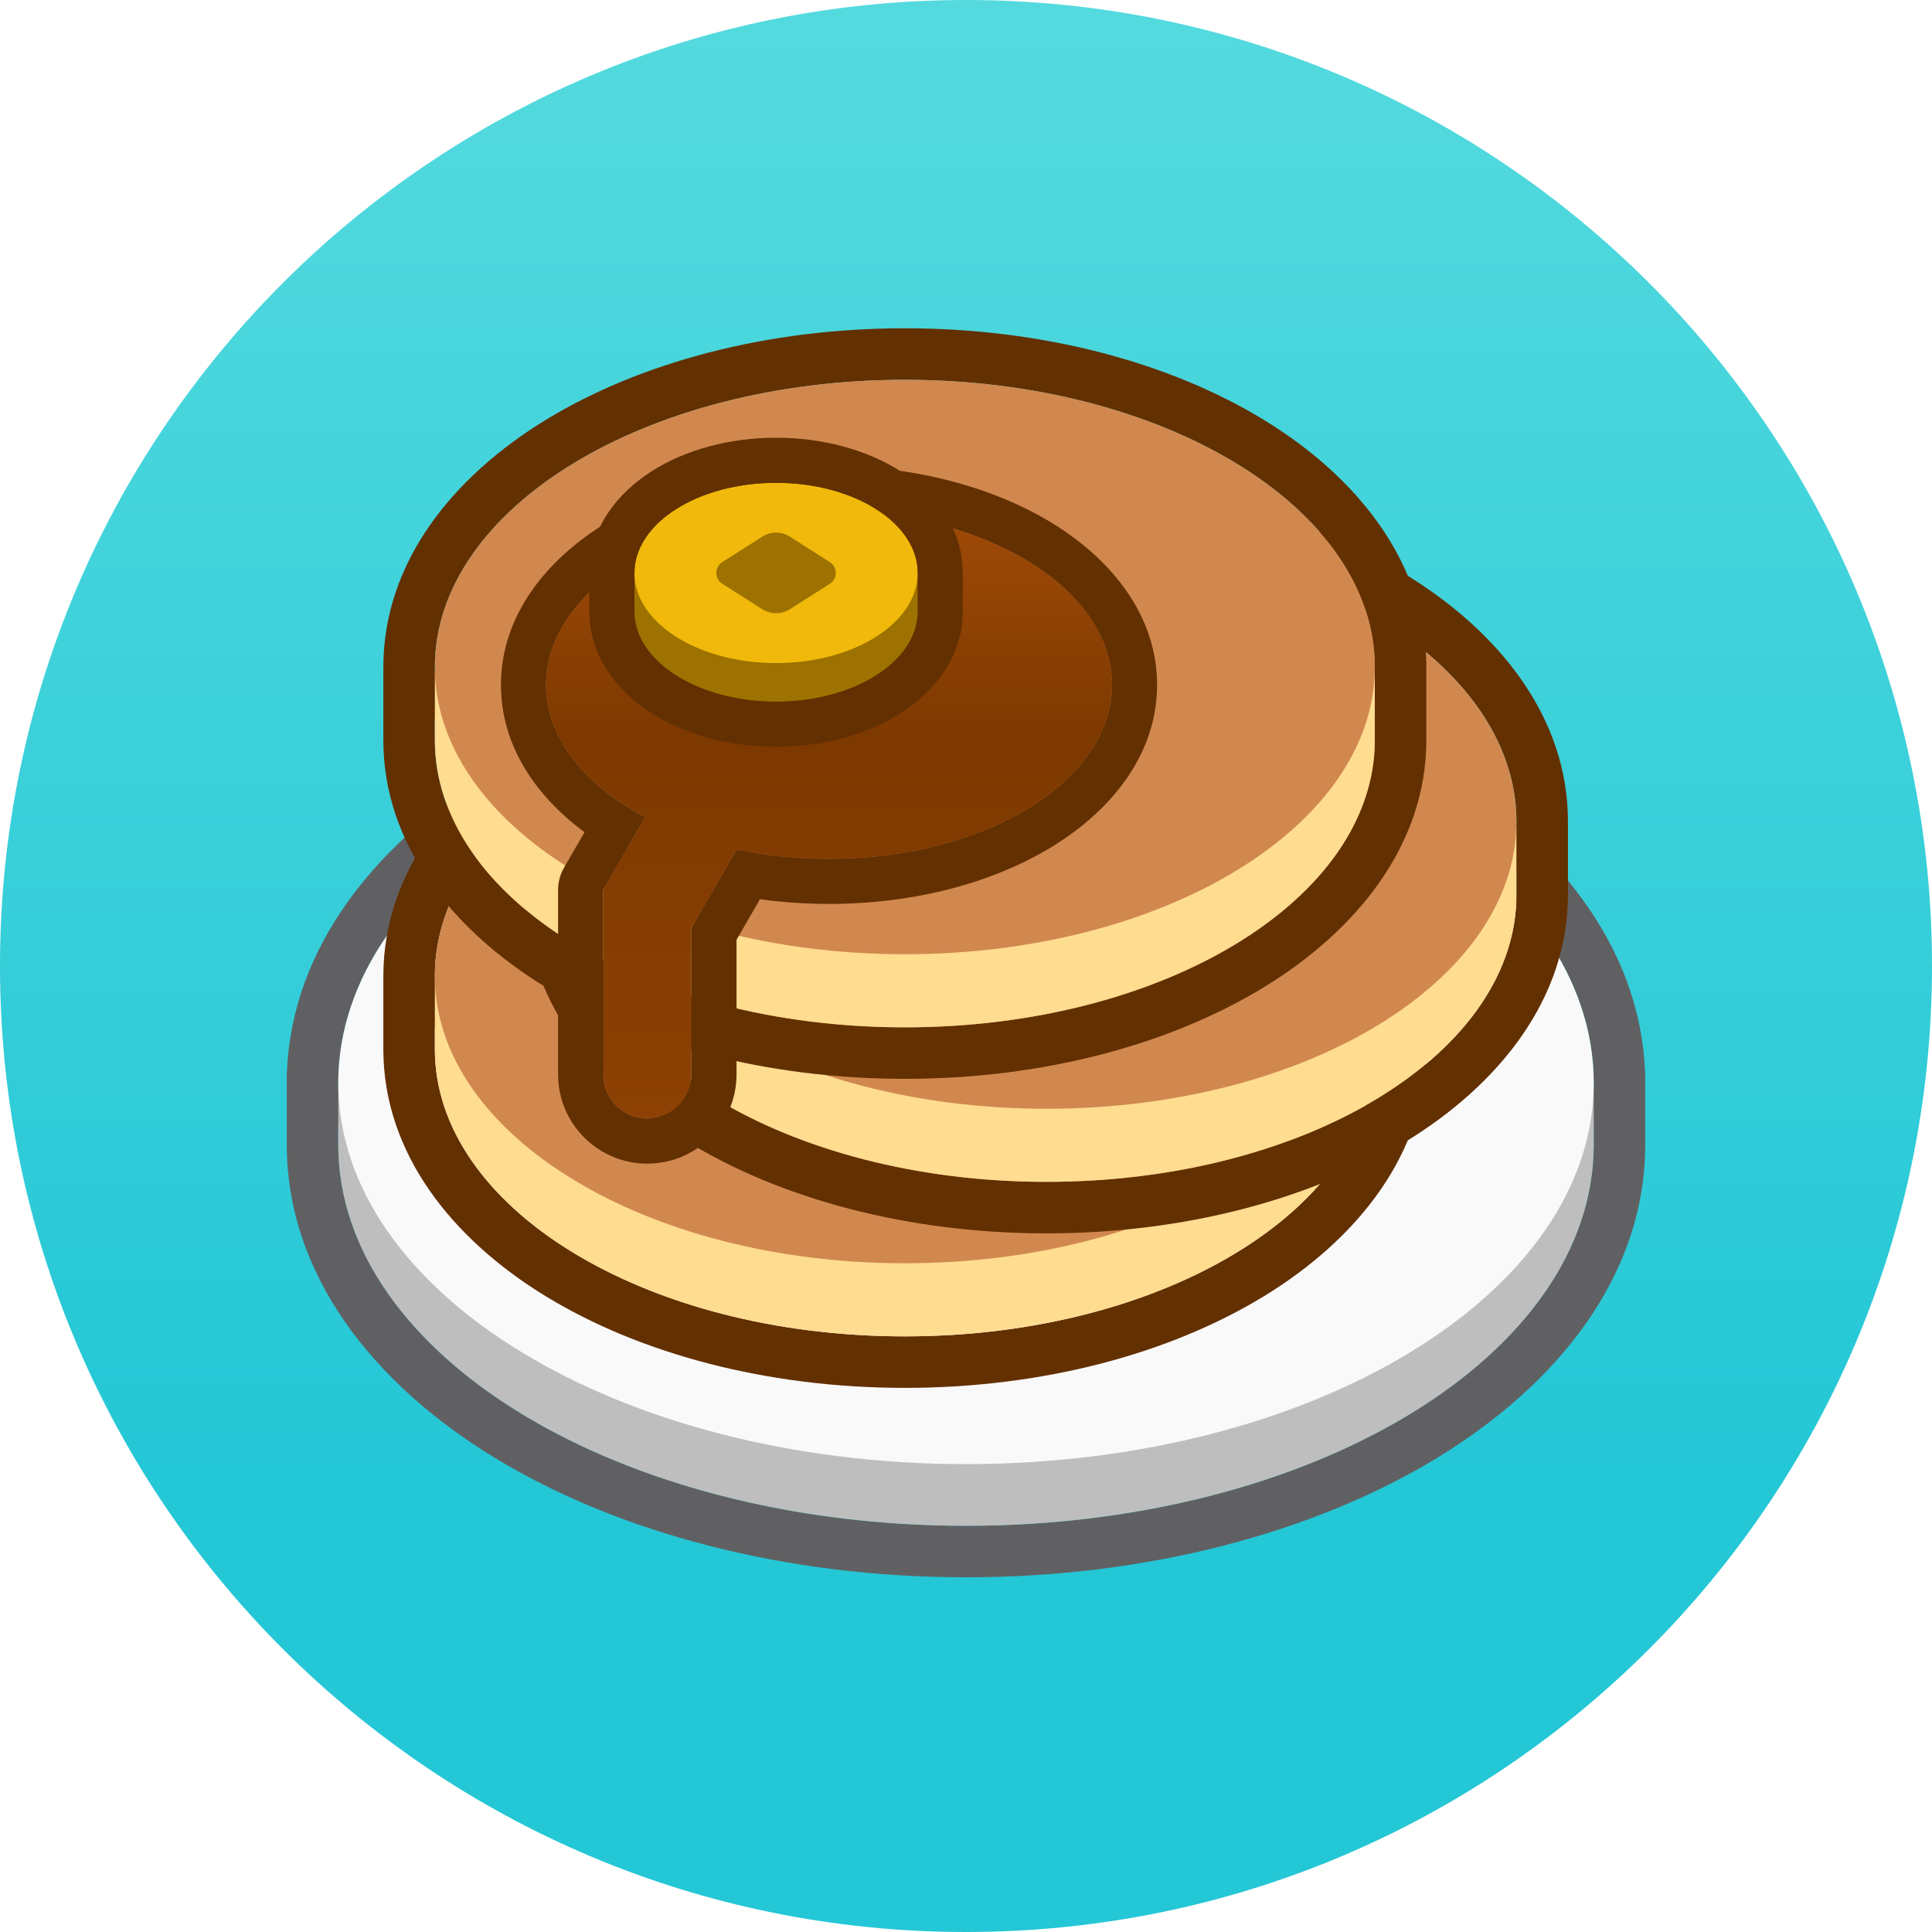
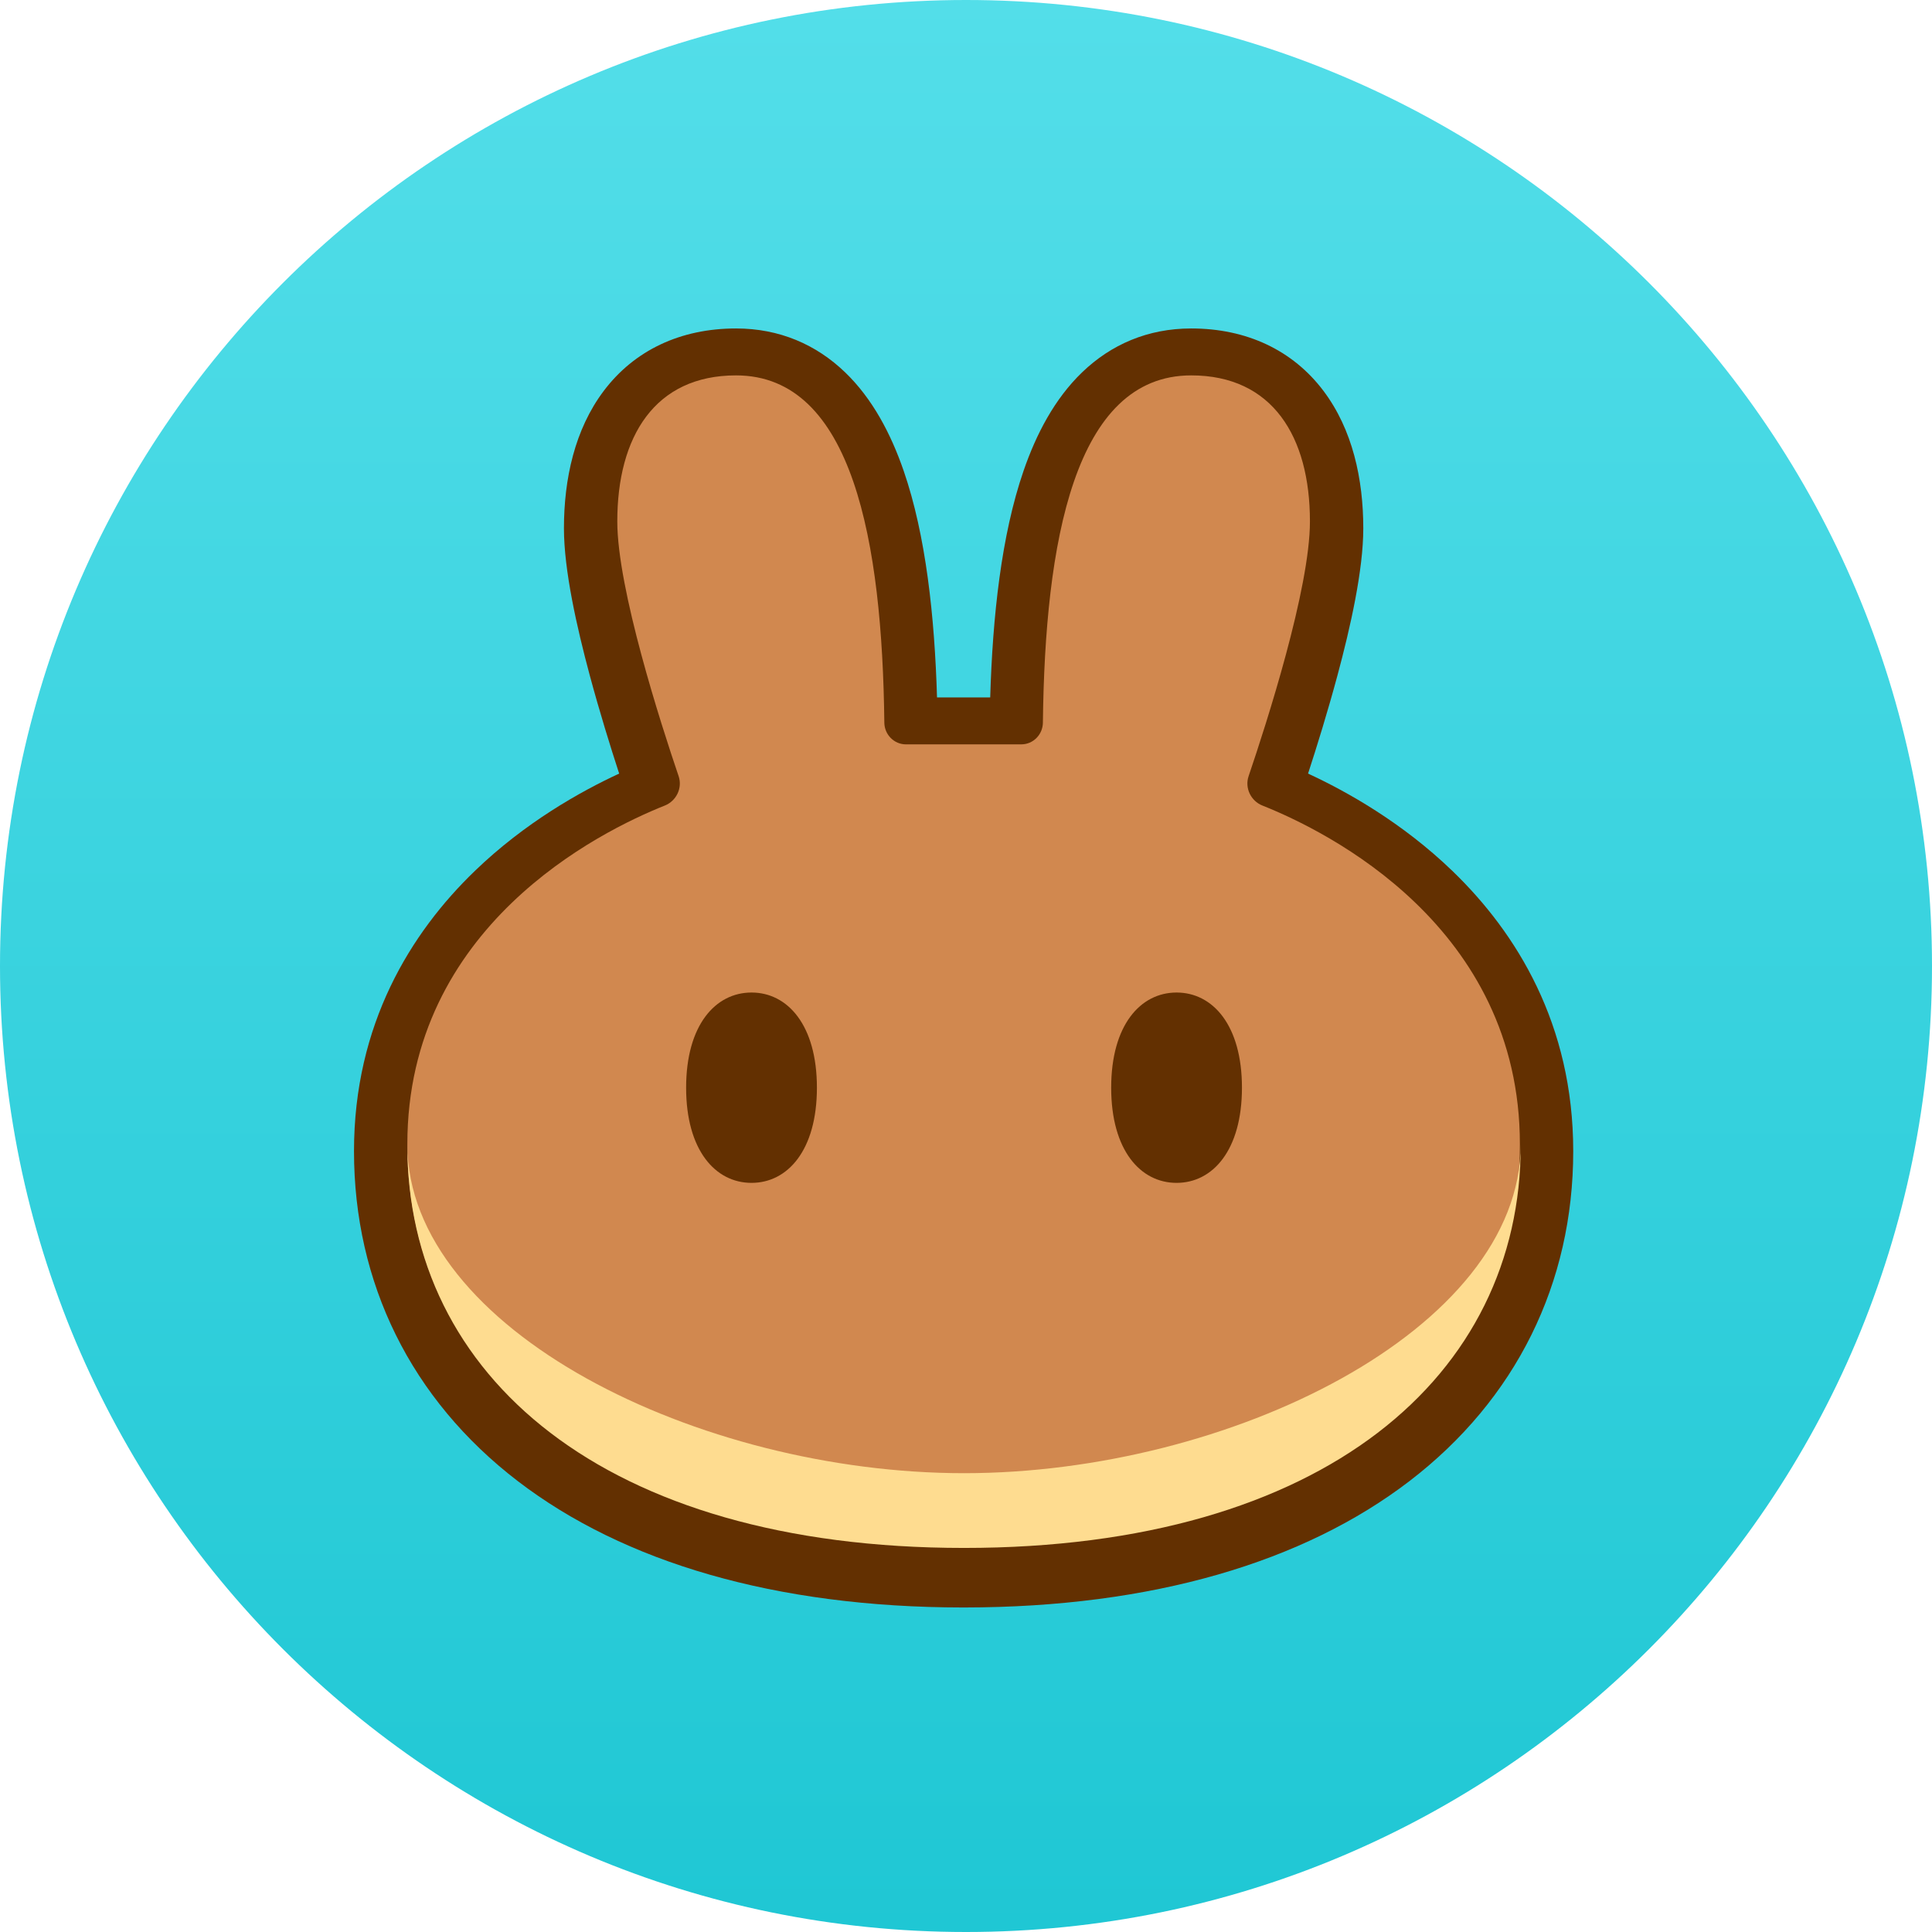
- <svg xmlns="http://www.w3.org/2000/svg" width="96" height="96" fill="none" viewBox="0 0 96 96">
-   <circle cx="48" cy="48" r="48" fill="url(#paint0_linear)" />
-   <path fill="#606063" fill-rule="evenodd" d="M16.822 53.274C16.813 53.453 16.809 53.633 16.809 53.813C16.809 54.496 16.869 55.169 16.985 55.833H16.809V56.878C16.809 57.388 16.842 57.893 16.908 58.392C18.178 68.143 31.614 75.816 48 75.816C64.386 75.816 77.822 68.143 79.092 58.392C79.158 57.893 79.191 57.388 79.191 56.878V55.833H79.016C79.131 55.169 79.191 54.496 79.191 53.813C79.191 53.633 79.187 53.453 79.178 53.274C78.708 43.064 64.929 34.876 48 34.876C31.071 34.876 17.292 43.064 16.822 53.274ZM14.26 53.274C14.492 47.044 18.725 41.812 24.617 38.235C30.724 34.526 38.998 32.316 48 32.316C57.002 32.316 65.276 34.526 71.383 38.235C77.275 41.812 81.508 47.044 81.74 53.274H81.75V56.878C81.75 63.344 77.444 68.776 71.383 72.457C65.276 76.165 57.002 78.375 48 78.375C38.998 78.375 30.724 76.165 24.617 72.457C18.556 68.776 14.25 63.344 14.25 56.878V53.274H14.26Z" clip-rule="evenodd" />
-   <path fill="#BEBEBE" d="M79.191 56.878C79.191 67.337 65.226 75.816 48 75.816C30.774 75.816 16.809 67.337 16.809 56.878V53.88H79.191V56.878Z" />
-   <path fill="#FAF9FA" d="M79.191 53.813C79.191 64.273 65.226 72.751 48 72.751C30.774 72.751 16.809 64.273 16.809 53.813C16.809 43.354 30.774 34.876 48 34.876C65.226 34.876 79.191 43.354 79.191 53.813Z" />
-   <path fill="#633001" fill-rule="evenodd" d="M21.608 48.464C21.608 48.475 21.608 48.487 21.608 48.499C21.608 49.36 21.733 50.204 21.972 51.023H21.608V52.132C21.608 52.621 21.648 53.105 21.727 53.582C22.916 60.783 32.864 66.403 44.961 66.403C57.057 66.403 67.005 60.783 68.194 53.582C68.273 53.105 68.314 52.621 68.314 52.132V51.023H67.95C68.182 50.226 68.307 49.406 68.314 48.569C68.314 48.546 68.314 48.523 68.314 48.499C68.314 48.487 68.314 48.475 68.314 48.464C68.282 40.598 57.839 34.227 44.961 34.227C32.083 34.227 21.639 40.598 21.608 48.464ZM19.049 48.464H19.048V52.132C19.048 57.302 22.467 61.568 27.113 64.407C31.803 67.273 38.119 68.963 44.961 68.963C51.802 68.963 58.118 67.273 62.808 64.407C67.454 61.568 70.873 57.302 70.873 52.132V48.579C70.873 48.552 70.873 48.526 70.873 48.499C70.873 43.329 67.454 39.063 62.808 36.224C58.118 33.358 51.802 31.668 44.961 31.668C38.12 31.668 31.803 33.358 27.113 36.224C22.478 39.056 19.064 43.309 19.049 48.464Z" clip-rule="evenodd" />
-   <path fill="#FEDC90" d="M68.314 52.132C68.314 60.014 57.858 66.404 44.961 66.404C32.063 66.404 21.608 60.014 21.608 52.132V48.784H68.314V52.132Z" />
-   <path fill="#D1884F" d="M68.314 48.499C68.314 56.381 57.858 62.771 44.961 62.771C32.063 62.771 21.608 56.381 21.608 48.499C21.608 40.617 32.063 34.227 44.961 34.227C57.858 34.227 68.314 40.617 68.314 48.499Z" />
-   <path fill="#633001" fill-rule="evenodd" d="M28.646 40.786C28.646 40.797 28.646 40.809 28.646 40.821C28.646 41.682 28.771 42.526 29.01 43.345H28.646V44.454C28.646 44.944 28.686 45.427 28.765 45.904C29.954 53.105 39.902 58.725 51.999 58.725C64.095 58.725 74.043 53.105 75.233 45.904C75.311 45.427 75.352 44.944 75.352 44.454V43.345H74.988C75.221 42.548 75.345 41.728 75.352 40.892C75.352 40.868 75.352 40.845 75.352 40.821C75.352 40.809 75.352 40.797 75.352 40.786C75.32 32.92 64.877 26.55 51.999 26.55C39.121 26.55 28.677 32.92 28.646 40.786ZM26.087 40.786H26.086V44.454C26.086 49.624 29.505 53.89 34.151 56.729C38.841 59.595 45.157 61.285 51.999 61.285C58.84 61.285 65.156 59.595 69.846 56.729C74.492 53.89 77.911 49.624 77.911 44.454V40.901C77.911 40.874 77.911 40.848 77.911 40.821C77.911 35.651 74.493 31.385 69.846 28.546C65.156 25.68 58.84 23.99 51.999 23.99C45.158 23.99 38.841 25.68 34.151 28.546C29.516 31.379 26.102 35.632 26.087 40.786Z" clip-rule="evenodd" />
-   <path fill="#FEDC90" d="M75.351 44.454C75.351 52.336 64.896 58.726 51.998 58.726C39.101 58.726 28.645 52.336 28.645 44.454V41.106H75.351V44.454Z" />
-   <path fill="#D1884F" d="M75.351 40.821C75.351 48.703 64.896 55.093 51.998 55.093C39.101 55.093 28.645 48.703 28.645 40.821C28.645 32.939 39.101 26.55 51.998 26.55C64.896 26.55 75.351 32.939 75.351 40.821Z" />
-   <path fill="#633001" fill-rule="evenodd" d="M21.608 33.108C21.608 33.12 21.608 33.132 21.608 33.143C21.608 34.005 21.733 34.848 21.972 35.667H21.608V36.776C21.608 37.266 21.648 37.749 21.727 38.226C22.916 45.427 32.864 51.048 44.961 51.048C57.057 51.048 67.005 45.427 68.194 38.226C68.273 37.749 68.314 37.266 68.314 36.776V35.667H67.95C68.182 34.87 68.307 34.05 68.314 33.214C68.314 33.19 68.314 33.167 68.314 33.143C68.314 33.132 68.314 33.12 68.314 33.108C68.282 25.242 57.839 18.872 44.961 18.872C32.083 18.872 21.639 25.242 21.608 33.108ZM19.049 33.108H19.048V36.776C19.048 41.946 22.467 46.212 27.113 49.051C31.803 51.918 38.119 53.607 44.961 53.607C51.802 53.607 58.118 51.918 62.808 49.051C67.454 46.212 70.873 41.946 70.873 36.776V33.223C70.873 33.197 70.873 33.17 70.873 33.143C70.873 27.973 67.454 23.707 62.808 20.868C58.118 18.002 51.802 16.312 44.961 16.312C38.12 16.312 31.803 18.002 27.113 20.868C22.478 23.701 19.064 27.954 19.049 33.108Z" clip-rule="evenodd" />
-   <path fill="#FEDC90" d="M68.314 36.776C68.314 44.658 57.858 51.048 44.961 51.048C32.063 51.048 21.608 44.658 21.608 36.776V33.428H68.314V36.776Z" />
-   <path fill="#D1884F" d="M68.314 33.143C68.314 41.025 57.858 47.415 44.961 47.415C32.063 47.415 21.608 41.025 21.608 33.143C21.608 25.261 32.063 18.872 44.961 18.872C57.858 18.872 68.314 25.261 68.314 33.143Z" />
-   <path fill="url(#paint1_linear)" fill-rule="evenodd" d="M27.132 34.031C27.132 36.663 29.044 39.02 32.061 40.605L29.971 44.225L29.971 44.226H29.971V53.388C29.971 54.599 30.953 55.581 32.164 55.581C33.376 55.581 34.358 54.599 34.358 53.388V46.101L36.606 42.206C38.044 42.511 39.588 42.677 41.194 42.677C48.96 42.677 55.256 38.806 55.256 34.031C55.256 29.256 48.96 25.386 41.194 25.386C33.428 25.386 27.132 29.256 27.132 34.031Z" clip-rule="evenodd" />
-   <path fill="#633001" fill-rule="evenodd" d="M32.06 40.605C31.726 40.43 31.406 40.245 31.1 40.051C28.644 38.494 27.132 36.371 27.132 34.031C27.132 29.256 33.428 25.386 41.194 25.386C48.96 25.386 55.256 29.256 55.256 34.031C55.256 38.806 48.96 42.677 41.194 42.677C39.587 42.677 38.044 42.511 36.606 42.206L34.358 46.101V53.388C34.358 54.599 33.376 55.581 32.164 55.581C30.953 55.581 29.971 54.599 29.971 53.388V44.226L32.06 40.605ZM27.731 44.264V53.388C27.731 55.836 29.716 57.821 32.164 57.821C34.612 57.821 36.597 55.836 36.597 53.388V46.701L37.763 44.681C38.871 44.836 40.019 44.916 41.194 44.916C45.423 44.916 49.358 43.867 52.31 42.052C55.225 40.26 57.495 37.487 57.495 34.031C57.495 30.575 55.225 27.802 52.31 26.01C49.358 24.196 45.423 23.146 41.194 23.146C36.965 23.146 33.029 24.196 30.078 26.01C27.163 27.802 24.892 30.575 24.892 34.031C24.892 37.065 26.63 39.562 29.044 41.352L28.047 43.079C27.952 43.238 27.876 43.41 27.822 43.592C27.757 43.813 27.727 44.04 27.731 44.264Z" clip-rule="evenodd" />
-   <path fill="#9E7200" d="M31.525 30.389C31.525 32.862 34.676 34.867 38.563 34.867C42.45 34.867 45.601 32.862 45.601 30.389C45.601 27.915 42.45 25.91 38.563 25.91C34.676 25.91 31.525 27.915 31.525 30.389Z" />
-   <path fill="#9E7200" d="M31.525 28.469H45.601V30.389H31.525V28.469Z" />
-   <path fill="#F0B90B" d="M31.525 28.469C31.525 30.943 34.676 32.948 38.563 32.948C42.45 32.948 45.601 30.943 45.601 28.469C45.601 25.996 42.45 23.99 38.563 23.99C34.676 23.99 31.525 25.996 31.525 28.469Z" />
-   <path fill="#9E7200" d="M35.892 27.929L37.876 26.667C38.295 26.4 38.831 26.4 39.25 26.667L41.233 27.929C41.629 28.181 41.629 28.758 41.233 29.009L39.25 30.271C38.831 30.538 38.295 30.538 37.876 30.271L35.892 29.009C35.497 28.758 35.497 28.181 35.892 27.929Z" />
-   <path fill="#633001" fill-rule="evenodd" d="M32.384 23.413C34.069 22.341 36.259 21.751 38.563 21.751C40.867 21.751 43.057 22.341 44.742 23.413C46.4 24.468 47.84 26.201 47.84 28.469V30.389C47.84 32.657 46.4 34.39 44.742 35.445C43.057 36.517 40.867 37.107 38.563 37.107C36.259 37.107 34.069 36.517 32.384 35.445C30.726 34.39 29.286 32.657 29.286 30.389V28.469C29.286 26.201 30.726 24.468 32.384 23.413ZM38.563 23.99C34.676 23.99 31.525 25.996 31.525 28.469V30.389C31.525 32.862 34.676 34.867 38.563 34.867C42.45 34.867 45.601 32.862 45.601 30.389V28.469C45.601 25.996 42.45 23.99 38.563 23.99Z" clip-rule="evenodd" />
+ <svg xmlns="http://www.w3.org/2000/svg" width="96" height="96" viewBox="0 0 96 96" fill="none">
+   <circle cx="48" cy="48" r="48" fill="url(#cake_logo_gradeint)" />
+   <path fill-rule="evenodd" clip-rule="evenodd" d="M47.858 79.875C38.516 79.868 30.991 77.626 25.734 73.6C20.413 69.525 17.59 63.743 17.59 57.2C17.59 50.896 20.407 46.35 23.594 43.277C26.091 40.869 28.847 39.327 30.766 38.439C30.332 37.108 29.791 35.364 29.306 33.563C28.658 31.153 28.022 28.326 28.022 26.254C28.022 23.802 28.557 21.339 29.999 19.425C31.522 17.404 33.815 16.321 36.573 16.321C38.729 16.321 40.559 17.12 41.992 18.5C43.362 19.818 44.273 21.57 44.903 23.395C46.009 26.603 46.44 30.633 46.56 34.655H49.203C49.323 30.633 49.754 26.603 50.86 23.395C51.489 21.57 52.401 19.818 53.771 18.5C55.204 17.12 57.034 16.321 59.19 16.321C61.948 16.321 64.241 17.404 65.764 19.425C67.206 21.339 67.741 23.802 67.741 26.254C67.741 28.326 67.105 31.153 66.457 33.563C65.972 35.364 65.431 37.108 64.997 38.439C66.916 39.327 69.672 40.869 72.169 43.277C75.356 46.35 78.173 50.896 78.173 57.2C78.173 63.743 75.35 69.525 70.029 73.6C64.772 77.626 57.247 79.868 47.905 79.875H47.858Z" fill="#633001" />
+   <path d="M36.573 18.653C32.533 18.653 30.673 21.698 30.673 25.909C30.673 29.256 32.834 35.959 33.721 38.569C33.92 39.156 33.606 39.799 33.035 40.027C29.797 41.316 20.241 46.039 20.241 56.855C20.241 68.248 29.952 76.838 47.86 76.852C47.867 76.852 47.874 76.852 47.881 76.852C47.889 76.852 47.896 76.852 47.903 76.852C65.811 76.838 75.522 68.248 75.522 56.855C75.522 46.039 65.966 41.316 62.728 40.027C62.156 39.799 61.843 39.156 62.042 38.569C62.929 35.959 65.09 29.256 65.09 25.909C65.09 21.698 63.23 18.653 59.19 18.653C53.374 18.653 51.924 26.975 51.821 35.907C51.814 36.503 51.337 36.987 50.746 36.987H45.016C44.426 36.987 43.949 36.503 43.942 35.907C43.839 26.975 42.389 18.653 36.573 18.653Z" fill="#D1884F" />
+   <path d="M47.903 73.202C34.745 73.202 20.264 66.087 20.241 56.876C20.241 56.891 20.241 56.905 20.241 56.919C20.241 68.322 29.968 76.916 47.903 76.916C65.838 76.916 75.564 68.322 75.564 56.919C75.564 56.905 75.564 56.891 75.564 56.876C75.542 66.087 61.061 73.202 47.903 73.202Z" fill="#FEDC90" />
+   <path d="M40.592 54.047C40.592 57.157 39.137 58.776 37.343 58.776C35.548 58.776 34.093 57.157 34.093 54.047C34.093 50.938 35.548 49.318 37.343 49.318C39.137 49.318 40.592 50.938 40.592 54.047Z" fill="#633001" />
+   <path d="M61.712 54.047C61.712 57.157 60.258 58.776 58.463 58.776C56.668 58.776 55.214 57.157 55.214 54.047C55.214 50.938 56.668 49.318 58.463 49.318C60.258 49.318 61.712 50.938 61.712 54.047Z" fill="#633001" />
  <defs>
-     <linearGradient id="paint0_linear" x1="48" x2="48" y1="0" y2="96" gradientUnits="userSpaceOnUse">
-       <stop stop-color="#54DADE" />
-       <stop offset=".762" stop-color="#24C7D6" />
-     </linearGradient>
-     <linearGradient id="paint1_linear" x1="41.346" x2="41.346" y1="25.675" y2="55.354" gradientUnits="userSpaceOnUse">
-       <stop stop-color="#9F4A08" />
-       <stop offset=".37" stop-color="#7D3900" />
-       <stop offset="1" stop-color="#8D4104" />
+     <linearGradient id="cake_logo_gradeint" x1="48" y1="0" x2="48" y2="96" gradientUnits="userSpaceOnUse">
+       <stop stop-color="#53DEE9" />
+       <stop offset="1" stop-color="#1FC7D4" />
    </linearGradient>
  </defs>
</svg>
